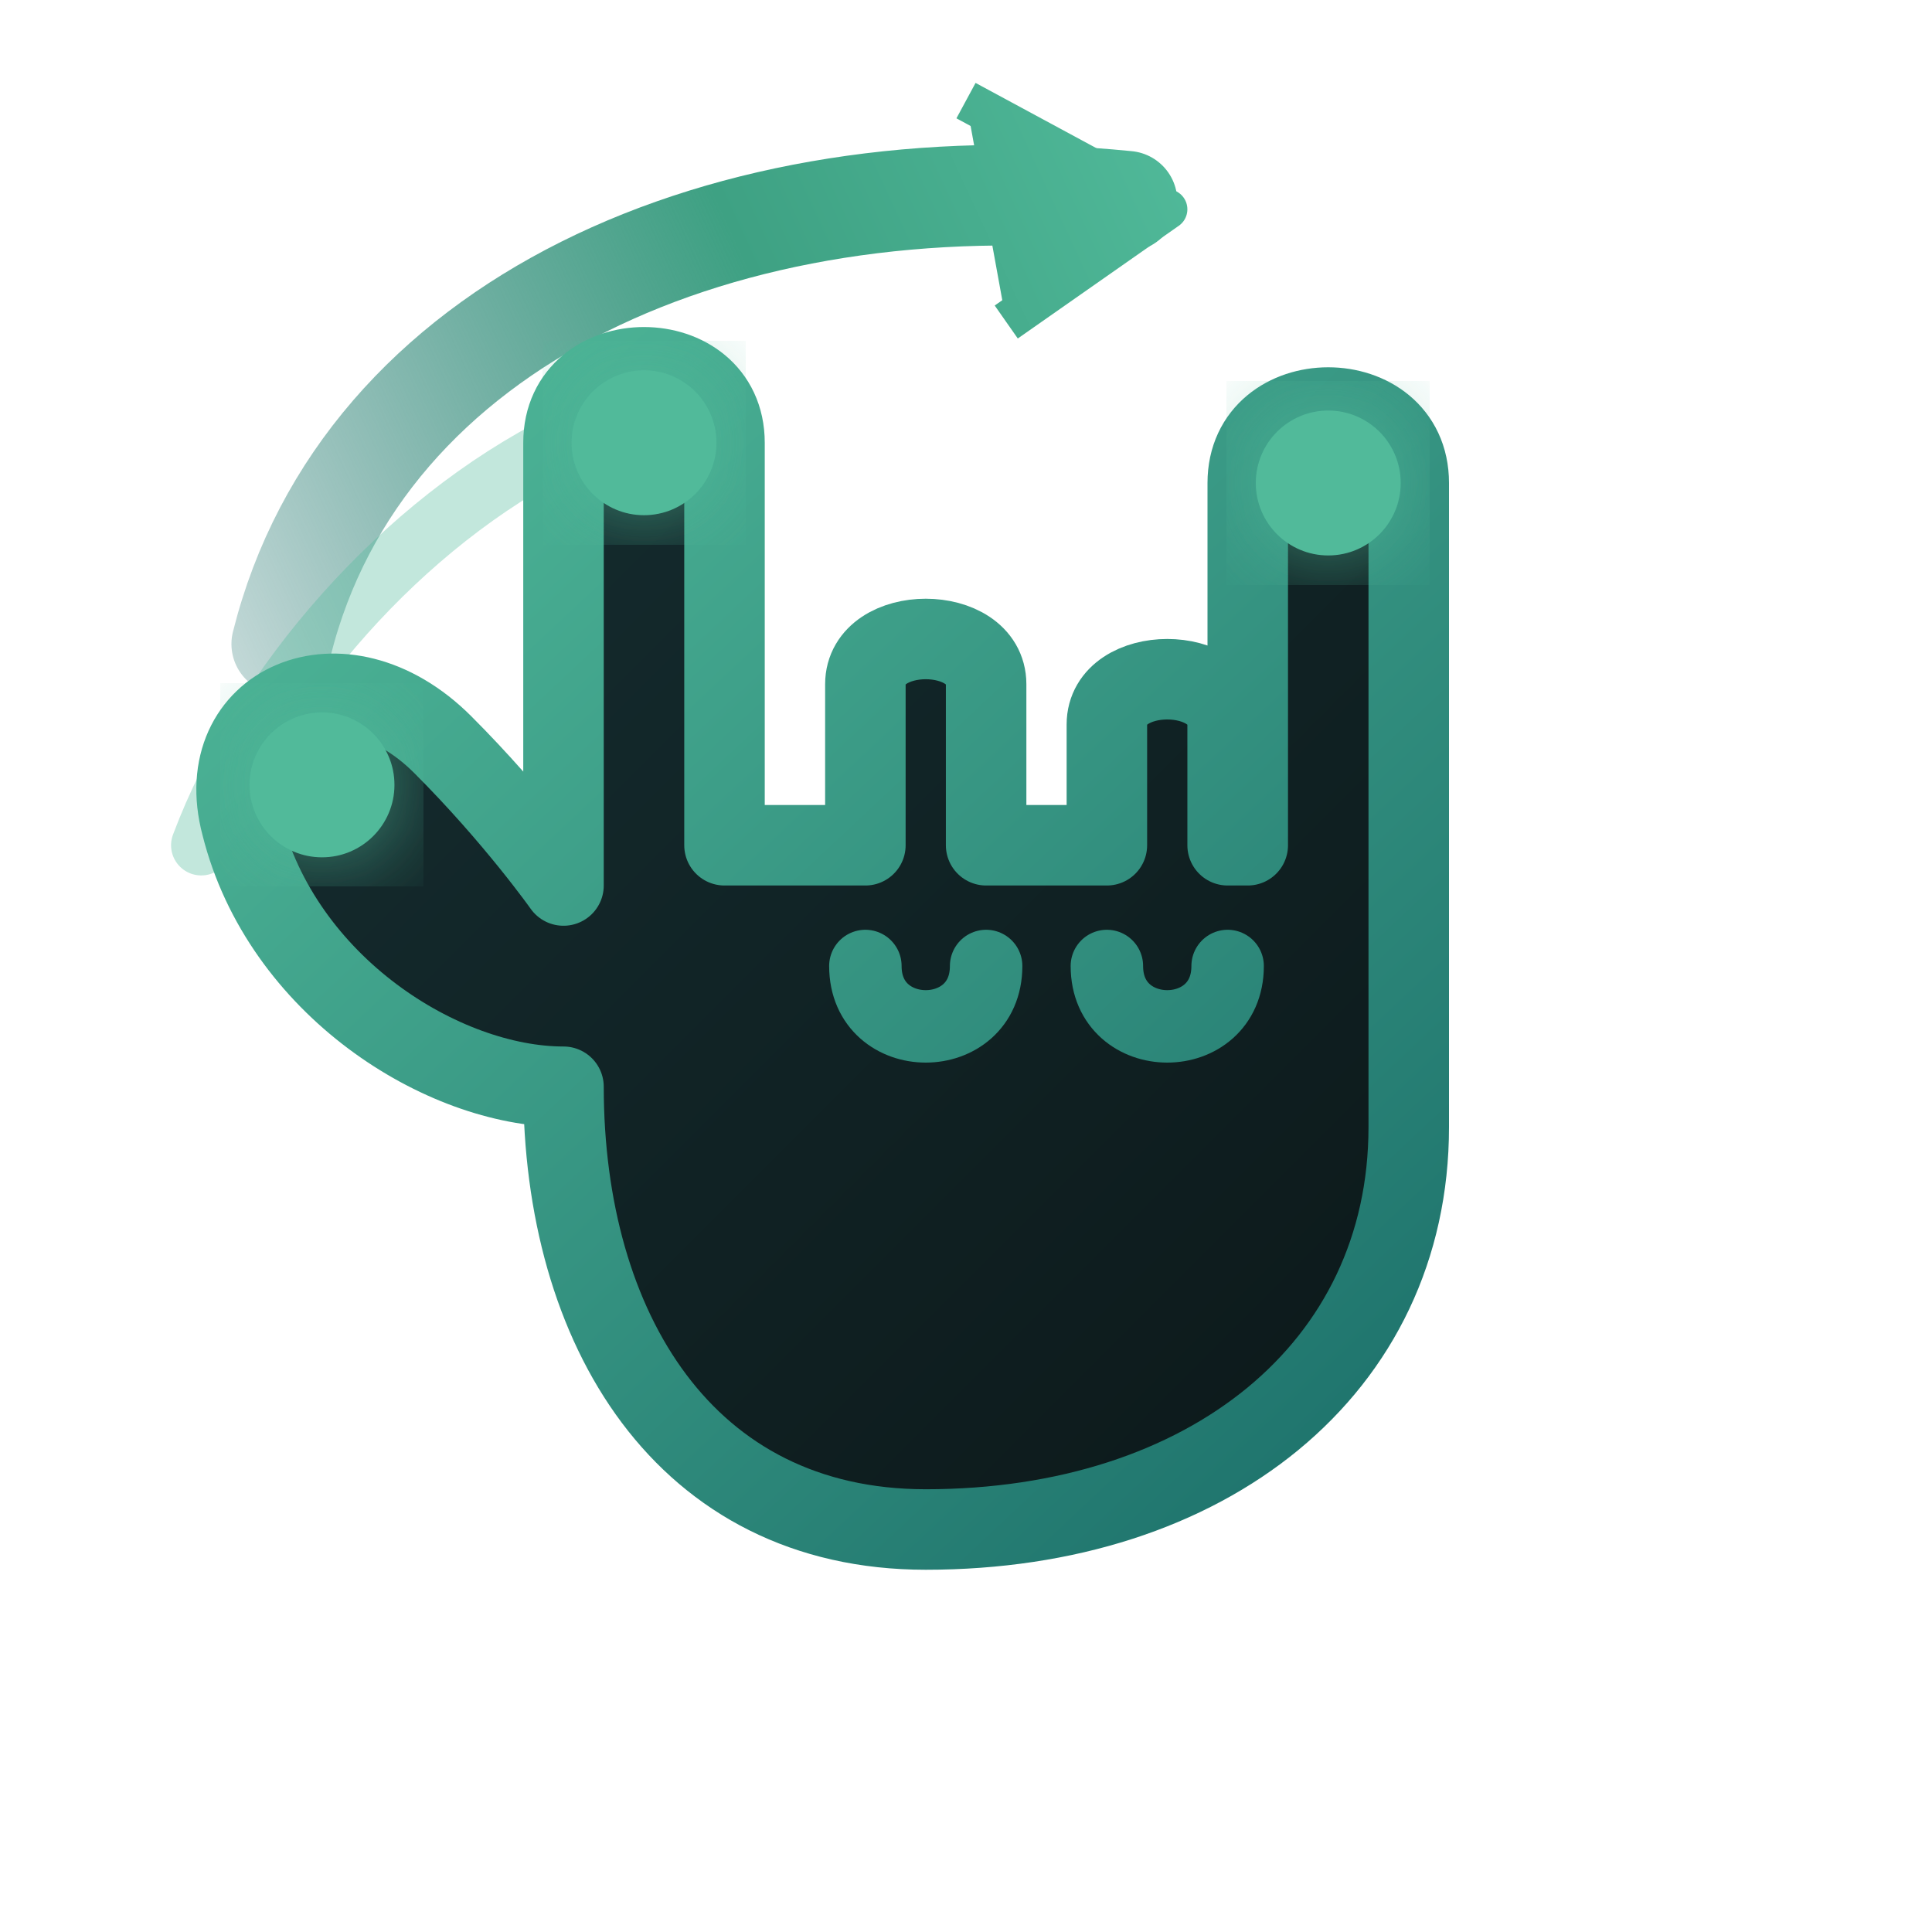
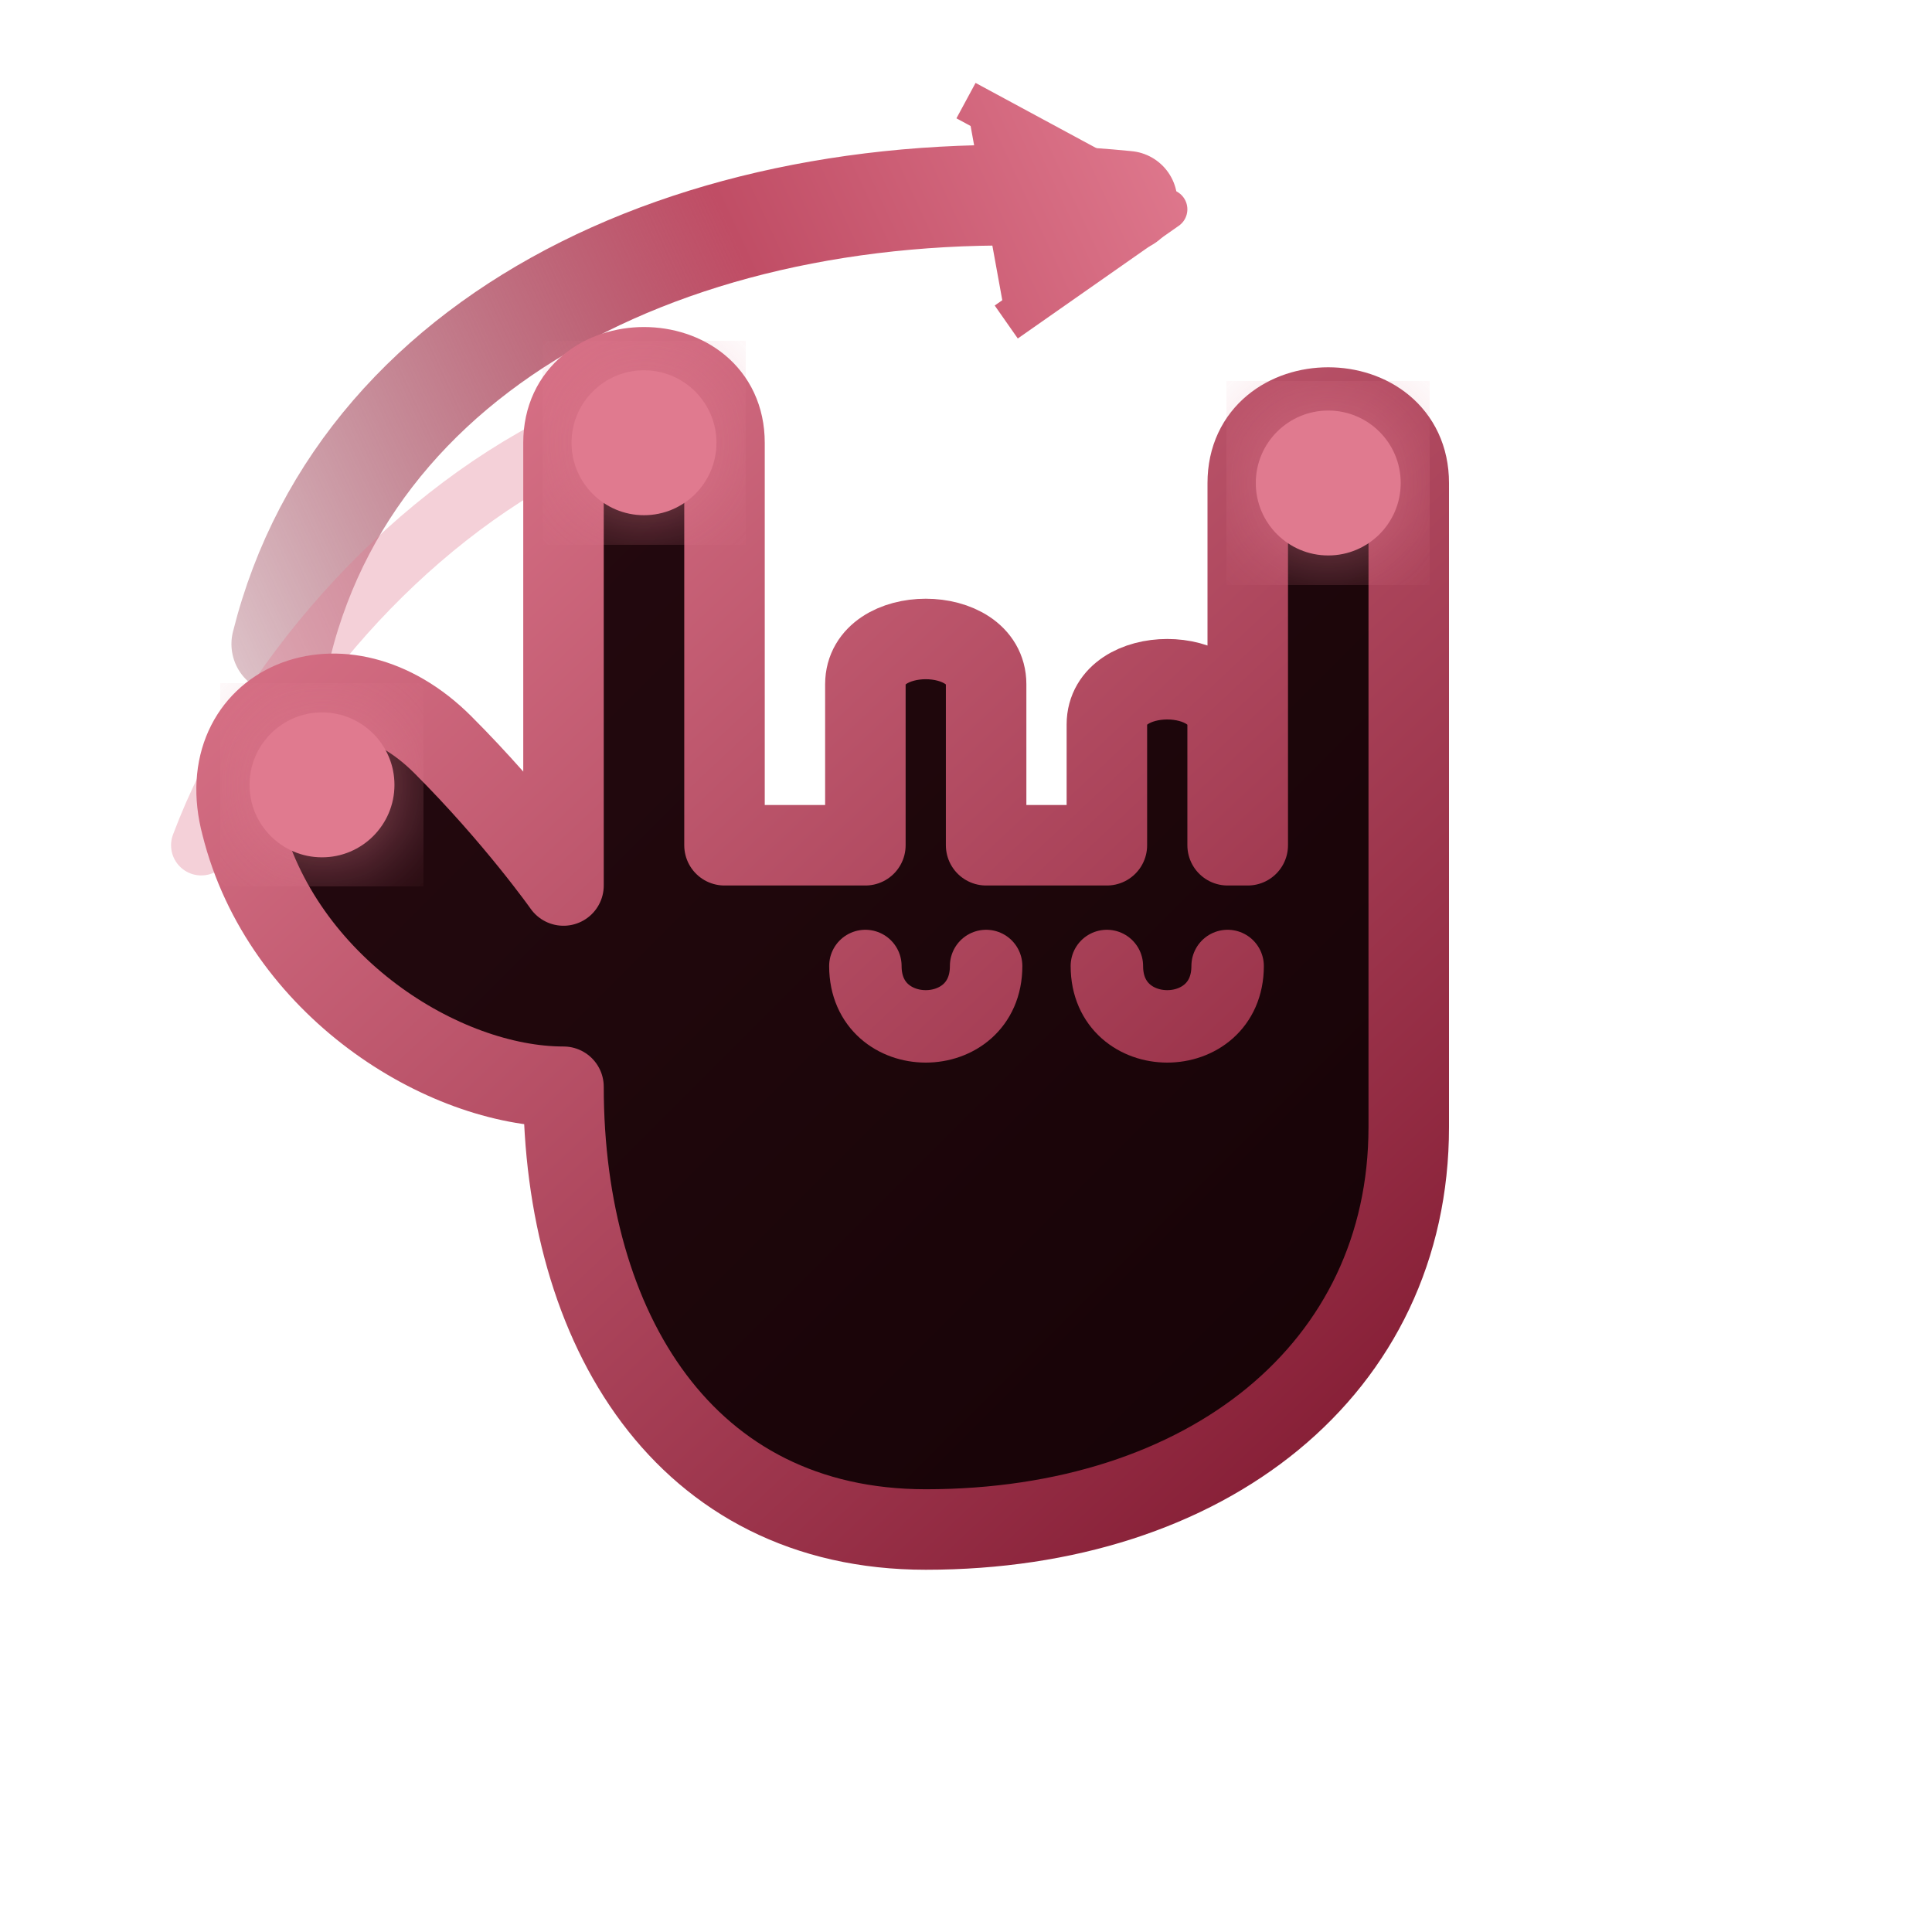
<svg xmlns="http://www.w3.org/2000/svg" viewBox="0 0 48 48" width="48" height="48" fill="none">
  <defs>
    <linearGradient id="swipeGradient" x1="4" y1="16" x2="30" y2="4" gradientUnits="userSpaceOnUse">
-       <stop offset="0%" stop-color="#176966" stop-opacity="0.2" />
-       <stop offset="60%" stop-color="#3ea183" />
-       <stop offset="100%" stop-color="#51ba9a" />
+       <stop offset="0%" stop-color="#781028" stop-opacity="0.2" />
+       <stop offset="60%" stop-color="#c04d65" />
+       <stop offset="100%" stop-color="#e07a8f" />
    </linearGradient>
    <linearGradient id="handFill" x1="8" y1="10" x2="38" y2="40" gradientUnits="userSpaceOnUse">
-       <stop offset="0%" stop-color="#152d30" />
-       <stop offset="100%" stop-color="#0b1617" />
+       <stop offset="0%" stop-color="#260a10" />
+       <stop offset="100%" stop-color="#140205" />
    </linearGradient>
    <linearGradient id="handBorder" x1="8" y1="8" x2="38" y2="40" gradientUnits="userSpaceOnUse">
-       <stop offset="0%" stop-color="#51ba9a" />
-       <stop offset="100%" stop-color="#176966" />
+       <stop offset="0%" stop-color="#e07a8f" />
+       <stop offset="100%" stop-color="#781028" />
    </linearGradient>
    <filter id="glow" x="-20%" y="-20%" width="140%" height="140%">
      <feGaussianBlur stdDeviation="1.5" result="blur" />
      <feComposite in="SourceGraphic" in2="blur" operator="over" />
    </filter>
  </defs>
  <path d="M7 16 C9 8 18 4 28 5" stroke="url(#swipeGradient)" stroke-width="2.5" stroke-linecap="round" />
  <path d="M24 2.5 L29 5.2 L25 8" fill="url(#swipeGradient)" stroke="url(#swipeGradient)" stroke-width="1" stroke-linejoin="round" />
-   <path d="M5 21 C6.5 17 10 13 14 11" stroke="#51ba9a" stroke-width="1.5" stroke-linecap="round" stroke-opacity="0.35" />
+   <path d="M5 21 C6.5 17 10 13 14 11" stroke="#e07a8f" stroke-width="1.5" stroke-linecap="round" stroke-opacity="0.35" />
  <g fill="url(#handFill)" stroke="url(#handBorder)" stroke-width="2" stroke-linejoin="round" stroke-linecap="round">
    <path d="M 14 27               C 11 27, 7 24.5, 6 20.5               C 5.2 17.5, 8.5 16, 11 18.5               C 12.8 20.3, 14 22, 14 22               L 14 11               C 14 8.5, 18 8.5, 18 11               L 18 21               L 21.5 21               L 21.5 17               C 21.5 15.5, 24.5 15.5, 24.5 17               L 24.5 21               L 27.5 21               L 27.5 18               C 27.5 16.5, 30.5 16.5, 30.5 18               L 30.5 21               L 31 21               L 31 12               C 31 9.5, 35 9.5, 35 12               L 35 28               C 35 34, 30 38, 23 38               C 17 38, 14 33, 14 27 Z" />
    <path d="M 21.5 24 C 21.5 26, 24.5 26, 24.5 24" fill="none" stroke="url(#handBorder)" stroke-width="1.8" />
    <path d="M 27.5 24 C 27.5 26, 30.5 26, 30.5 24" fill="none" stroke="url(#handBorder)" stroke-width="1.8" />
  </g>
-   <circle cx="8" cy="19.5" r="1.8" fill="#51ba9a" filter="url(#glow)" />
-   <circle cx="16" cy="11" r="1.8" fill="#51ba9a" filter="url(#glow)" />
-   <circle cx="33" cy="12" r="1.8" fill="#51ba9a" filter="url(#glow)" />
+   <circle cx="8" cy="19.5" r="1.8" fill="#e07a8f" filter="url(#glow)" />
+   <circle cx="16" cy="11" r="1.8" fill="#e07a8f" filter="url(#glow)" />
+   <circle cx="33" cy="12" r="1.8" fill="#e07a8f" filter="url(#glow)" />
</svg>
